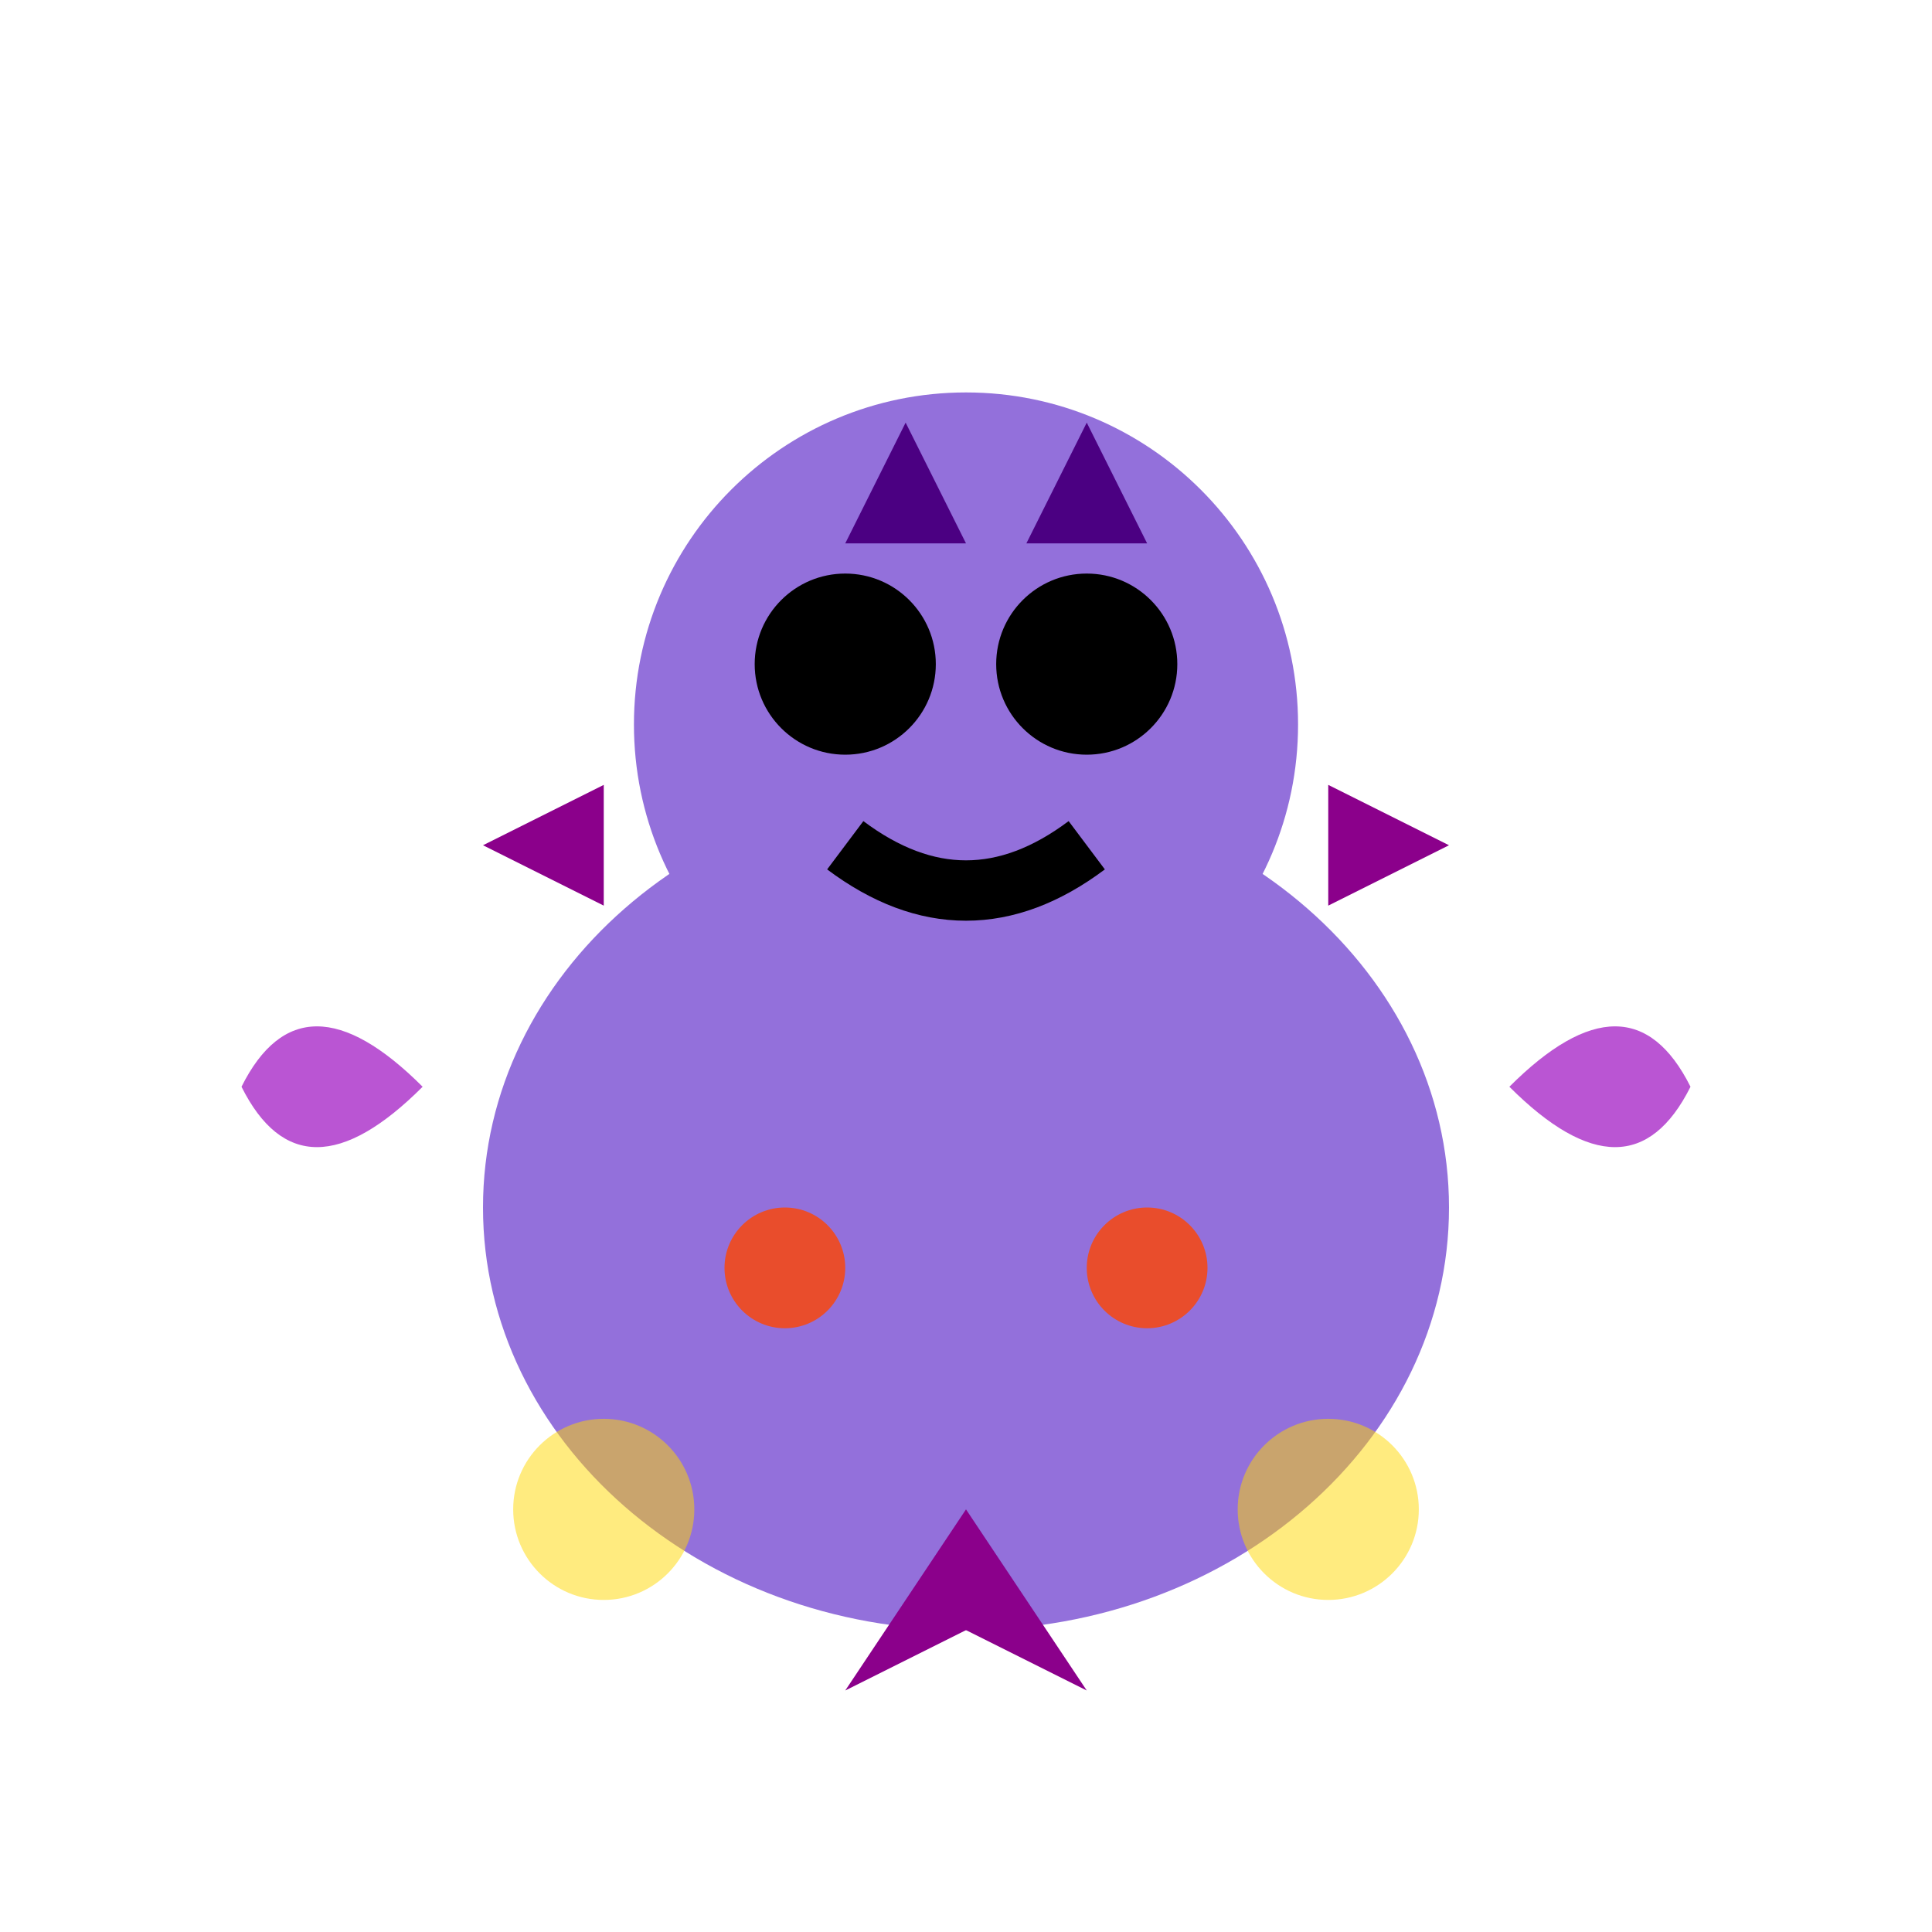
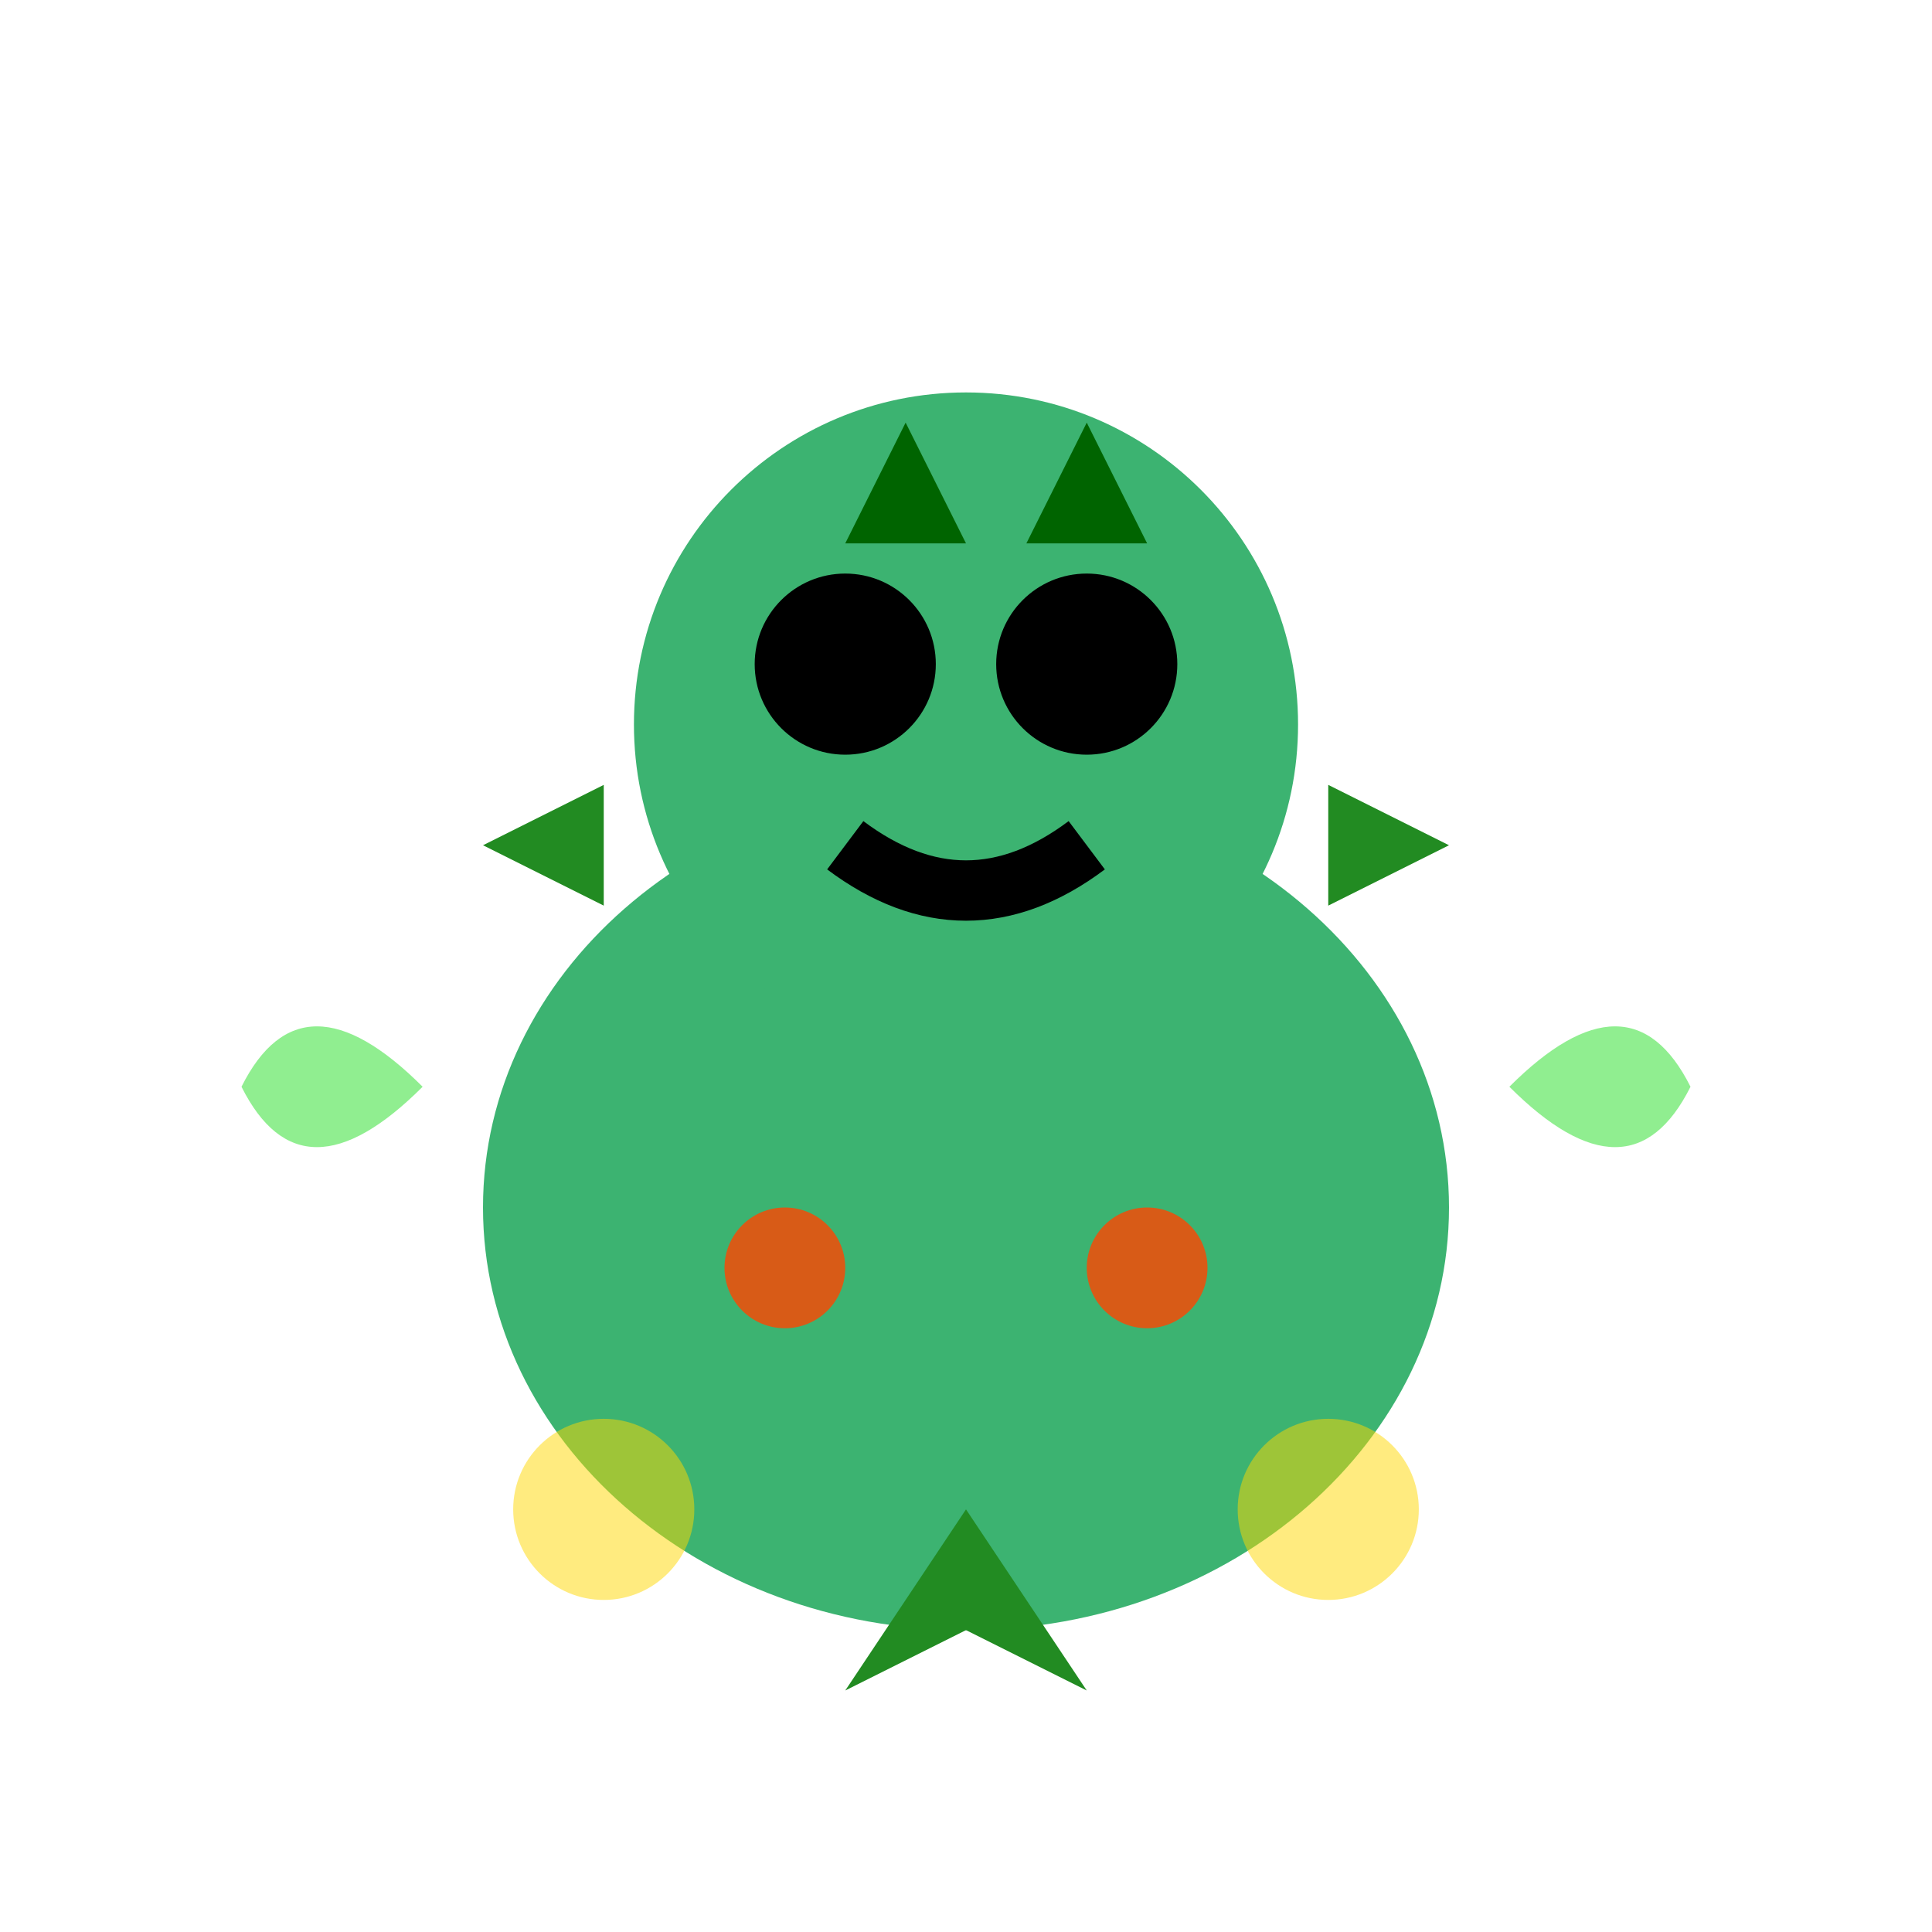
<svg xmlns="http://www.w3.org/2000/svg" viewBox="0 0 64 64">
-   <ellipse cx="32" cy="40" rx="16" ry="14" fill="#9370DB" />
-   <circle cx="32" cy="24" r="11" fill="#9370DB" />
+   <ellipse cx="32" cy="40" rx="16" ry="14" fill="#3CB371" />
+   <circle cx="32" cy="24" r="11" fill="#3CB371" />
  <circle cx="28" cy="22" r="3" fill="#000" />
  <circle cx="36" cy="22" r="3" fill="#000" />
  <path d="M 28 28 Q 32 31 36 28" stroke="#000" stroke-width="2" fill="none" />
-   <path d="M 14 36 Q 10 32 8 36 Q 10 40 14 36" fill="#BA55D3" />
-   <path d="M 50 36 Q 54 32 56 36 Q 54 40 50 36" fill="#BA55D3" />
-   <path d="M 32 50 L 28 56 L 32 54 L 36 56 Z" fill="#8B008B" />
+   <path d="M 14 36 Q 10 32 8 36 Q 10 40 14 36" fill="#90EE90" />
+   <path d="M 50 36 Q 54 32 56 36 Q 54 40 50 36" fill="#90EE90" />
+   <path d="M 32 50 L 28 56 L 32 54 L 36 56 Z" fill="#228B22" />
  <circle cx="26" cy="42" r="2" fill="#FF4500" opacity="0.8" />
  <circle cx="38" cy="42" r="2" fill="#FF4500" opacity="0.8" />
-   <path d="M 20 30 L 16 28 L 20 26" fill="#8B008B" />
-   <path d="M 44 30 L 48 28 L 44 26" fill="#8B008B" />
+   <path d="M 20 30 L 16 28 L 20 26" fill="#228B22" />
+   <path d="M 44 30 L 48 28 L 44 26" fill="#228B22" />
  <circle cx="20" cy="50" r="3" fill="#FFD700" opacity="0.5" />
  <circle cx="44" cy="50" r="3" fill="#FFD700" opacity="0.5" />
-   <path d="M 28 18 L 30 14 L 32 18 M 34 18 L 36 14 L 38 18" fill="#4B0082" />
+   <path d="M 28 18 L 30 14 L 32 18 M 34 18 L 36 14 L 38 18" fill="#006400" />
</svg>
